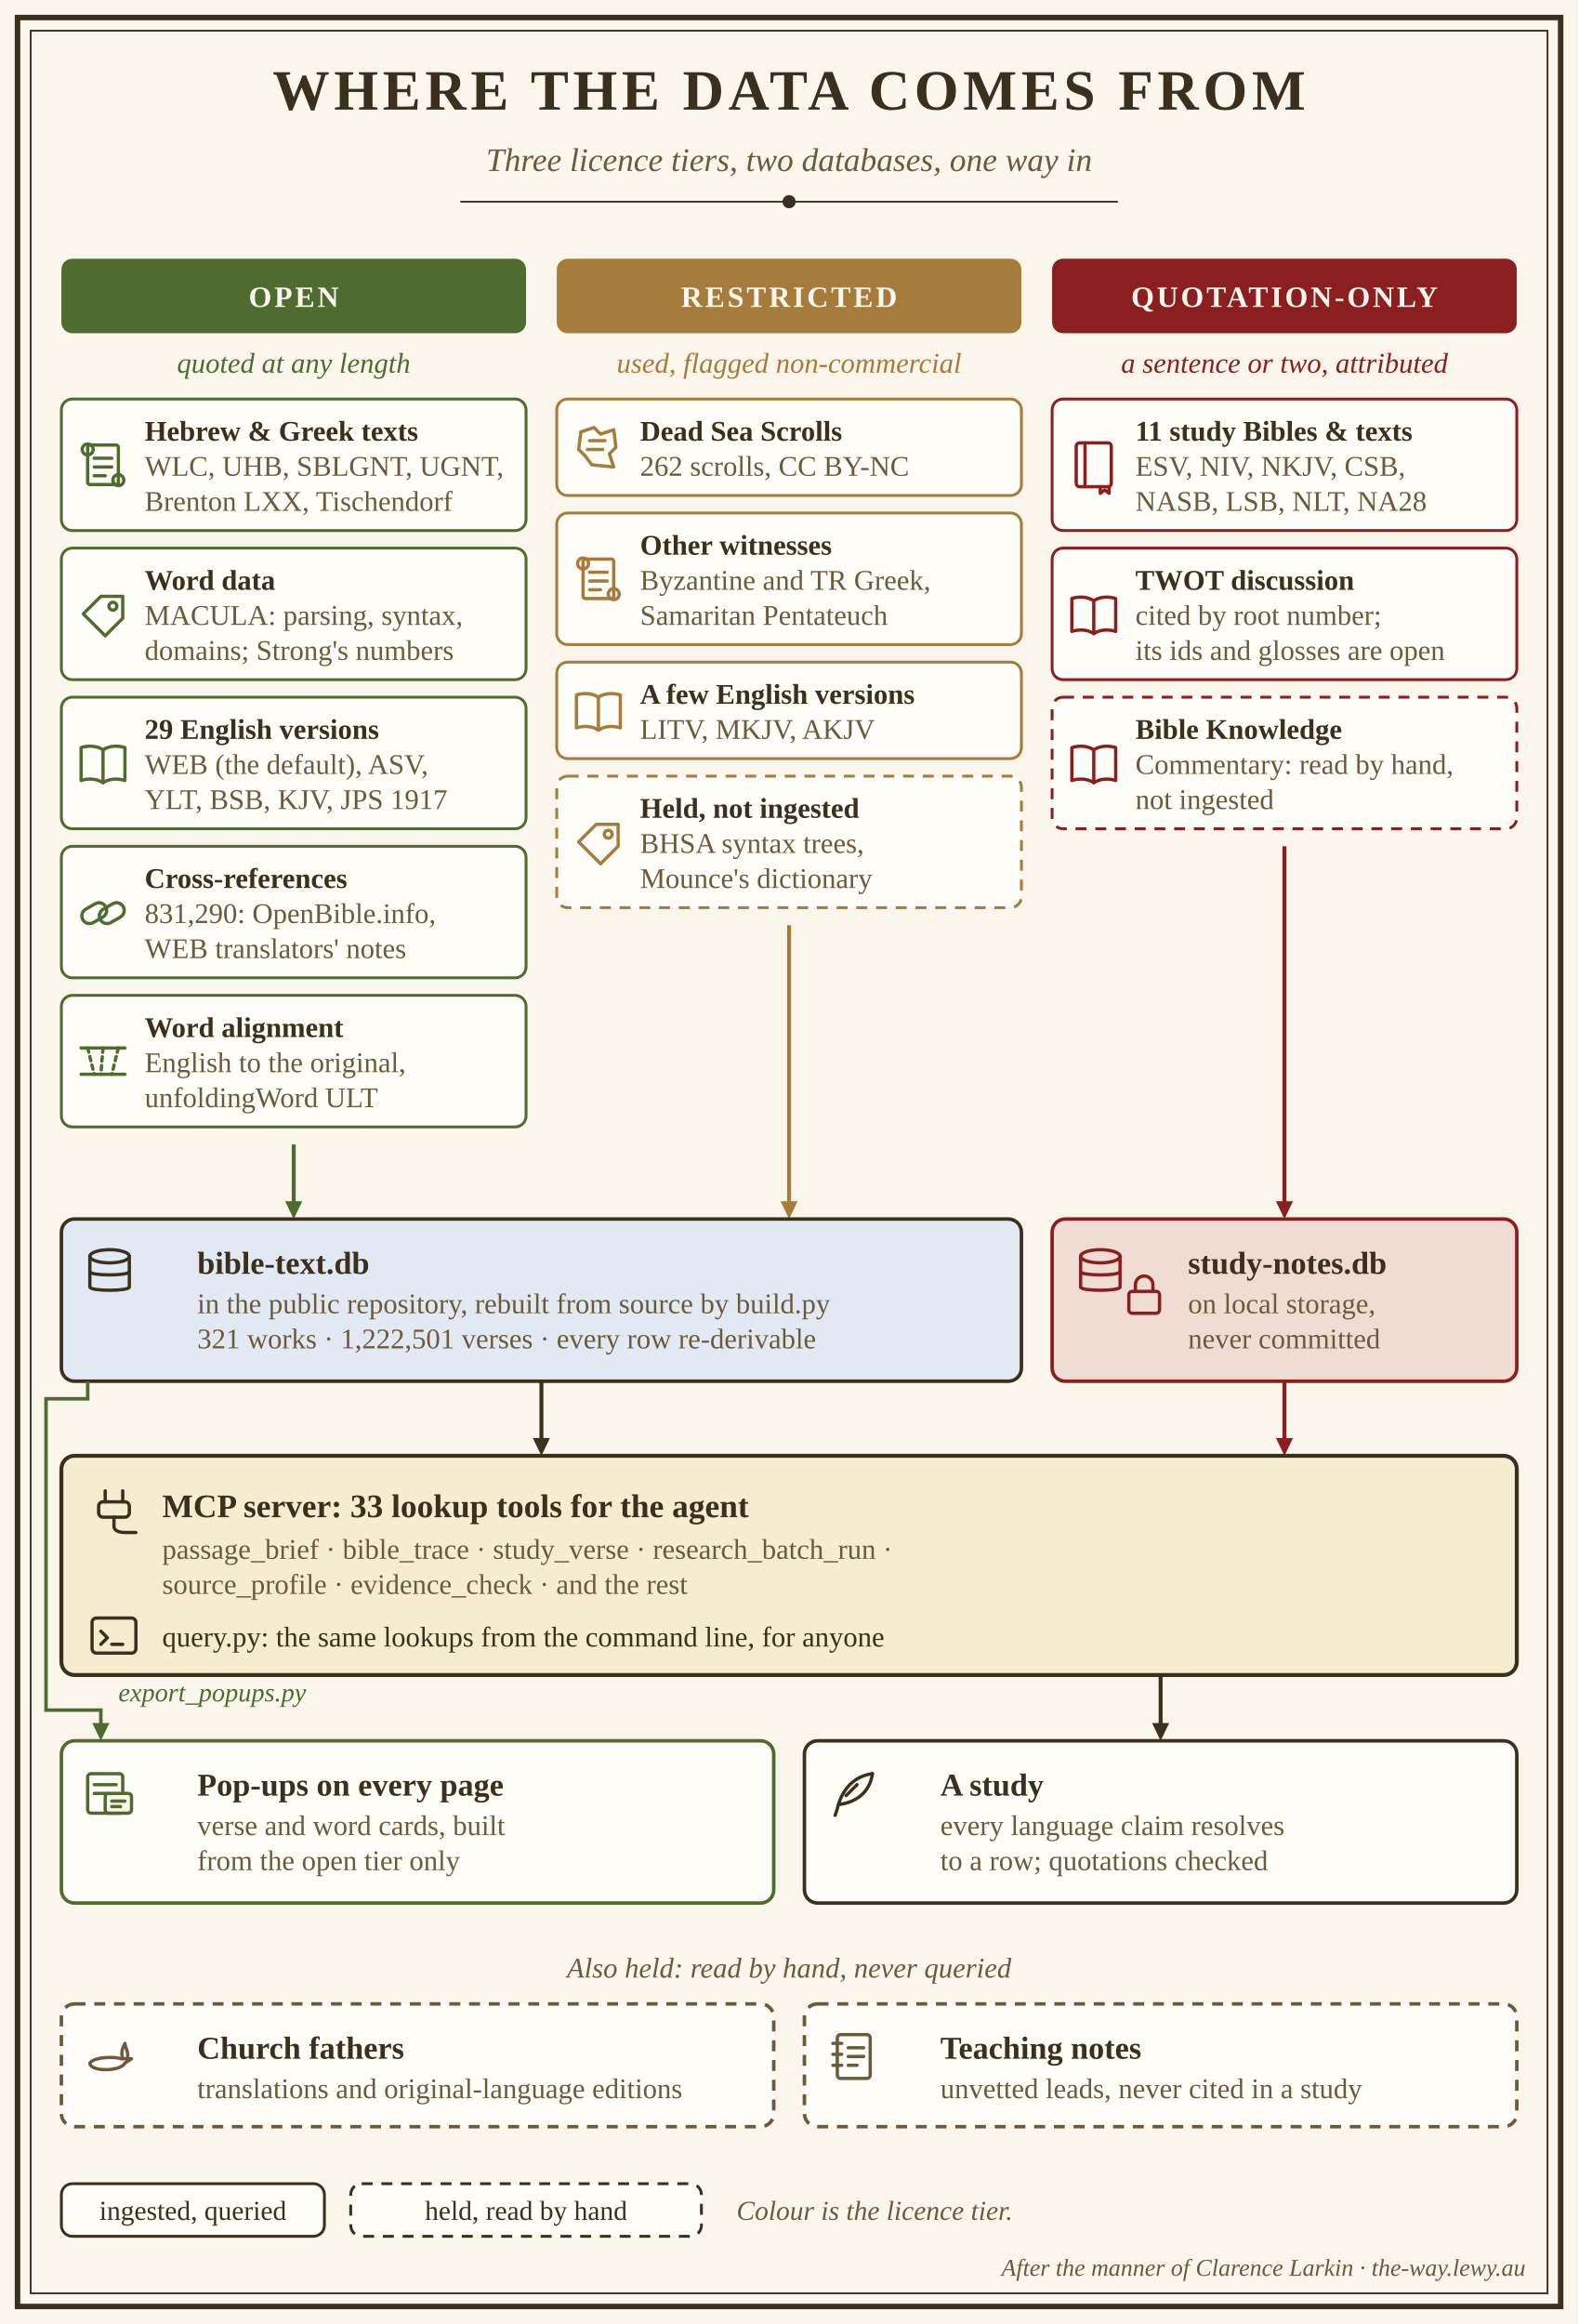
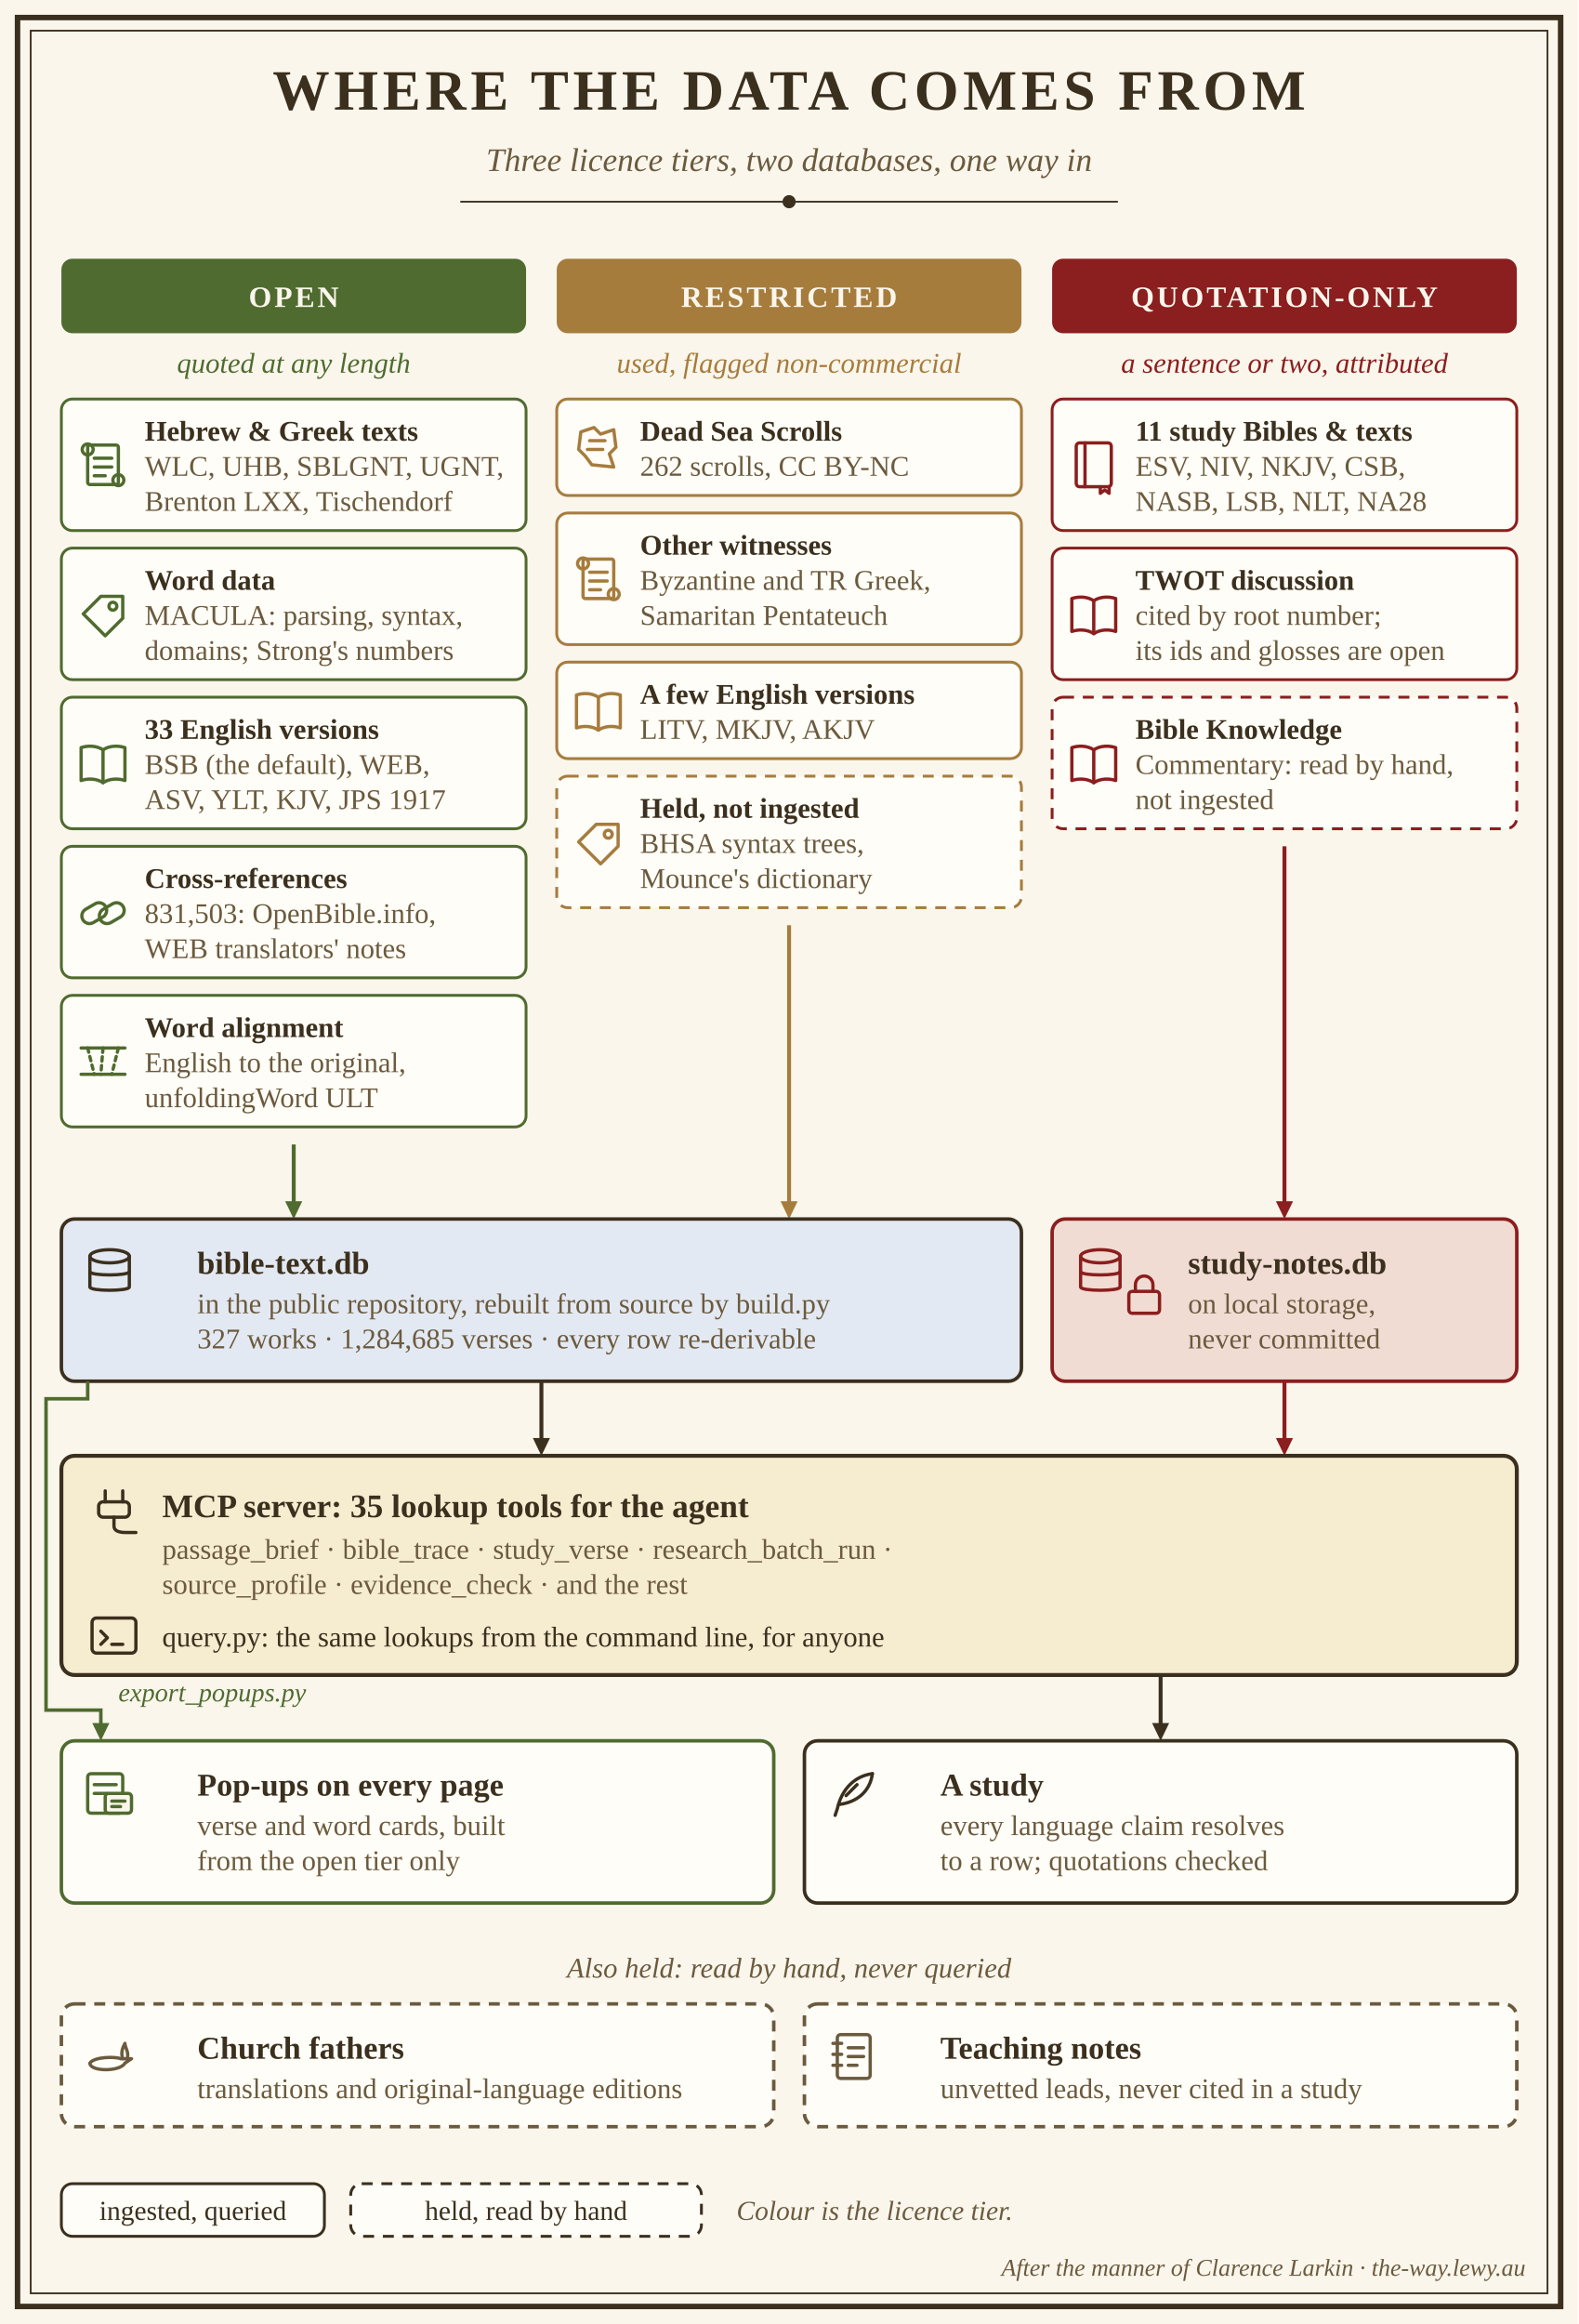
<svg xmlns="http://www.w3.org/2000/svg" viewBox="0 0 720 1060" font-family="Georgia, 'Times New Roman', serif" role="img" aria-labelledby="t d">
  <rect width="720" height="1060" fill="#faf6ec" />
  <rect x="8" y="8" width="704" height="1044" fill="none" stroke="#3b2f1e" stroke-width="2.5" />
  <rect x="14" y="14" width="692" height="1032" fill="none" stroke="#3b2f1e" stroke-width="0.8" />
  <text x="360.0" y="50.0" font-size="26" fill="#3b2f1e" text-anchor="middle" font-weight="bold" letter-spacing="2">WHERE THE DATA COMES FROM</text>
  <text x="360.0" y="78.0" font-size="15" fill="#6b5a3e" text-anchor="middle" font-style="italic">Three licence tiers, two databases, one way in</text>
  <path d="M210.0 92 H510.0" stroke="#3b2f1e" stroke-width="0.8" />
  <circle cx="360.0" cy="92" r="3" fill="#3b2f1e" />
  <rect x="28" y="118" width="212" height="34" rx="5" fill="#4f6b2f" />
  <text x="134.0" y="140.0" font-size="13.5" fill="#faf6ec" text-anchor="middle" font-weight="bold" letter-spacing="1.2">OPEN</text>
  <text x="134.0" y="170.0" font-size="13" fill="#4f6b2f" text-anchor="middle" font-style="italic">quoted at any length</text>
  <rect x="28.0" y="182.0" width="212" height="60" rx="5" fill="#fffdf7" stroke="#4f6b2f" stroke-width="1.3" />
  <g transform="translate(35.0 200.0)" fill="none" stroke="#4f6b2f" stroke-width="1.5" stroke-linecap="round" stroke-linejoin="round">
    <rect x="5" y="3" width="14" height="18" rx="1" />
    <circle cx="5" cy="5" r="2.5" />
    <circle cx="19" cy="19" r="2.5" />
    <path d="M8 9 H16 M8 13 H16 M8 17 H13" />
  </g>
  <text x="66.0" y="201.0" font-size="13" fill="#3b2f1e" font-weight="bold">Hebrew &amp; Greek texts</text>
  <text x="66.0" y="217.0" font-size="13" fill="#6b5a3e">WLC, UHB, SBLGNT, UGNT,</text>
  <text x="66.0" y="233.0" font-size="13" fill="#6b5a3e">Brenton LXX, Tischendorf</text>
  <rect x="28.0" y="250.0" width="212" height="60" rx="5" fill="#fffdf7" stroke="#4f6b2f" stroke-width="1.3" />
  <g transform="translate(35.0 268.0)" fill="none" stroke="#4f6b2f" stroke-width="1.5" stroke-linecap="round" stroke-linejoin="round">
    <path d="M3 12 L11 4 H21 V14 L13 22 Z" />
    <circle cx="16.5" cy="8.5" r="1.8" />
  </g>
  <text x="66.0" y="269.0" font-size="13" fill="#3b2f1e" font-weight="bold">Word data</text>
  <text x="66.0" y="285.0" font-size="13" fill="#6b5a3e">MACULA: parsing, syntax,</text>
  <text x="66.0" y="301.0" font-size="13" fill="#6b5a3e">domains; Strong's numbers</text>
  <rect x="28.0" y="318.0" width="212" height="60" rx="5" fill="#fffdf7" stroke="#4f6b2f" stroke-width="1.3" />
  <g transform="translate(35.0 336.0)" fill="none" stroke="#4f6b2f" stroke-width="1.5" stroke-linecap="round" stroke-linejoin="round">
    <path d="M12 6 C9 4 5 4 2 5 V20 C5 19 9 19 12 21 C15 19 19 19 22 20 V5 C19 4 15 4 12 6 Z" />
    <path d="M12 6 V21" />
  </g>
-   <text x="66.0" y="337.0" font-size="13" fill="#3b2f1e" font-weight="bold">29 English versions</text>
-   <text x="66.0" y="353.0" font-size="13" fill="#6b5a3e">WEB (the default), ASV,</text>
-   <text x="66.0" y="369.0" font-size="13" fill="#6b5a3e">YLT, BSB, KJV, JPS 1917</text>
+   <text x="66.0" y="337.0" font-size="13" fill="#3b2f1e" font-weight="bold">33 English versions</text>
+   <text x="66.0" y="353.0" font-size="13" fill="#6b5a3e">BSB (the default), WEB,</text>
+   <text x="66.0" y="369.0" font-size="13" fill="#6b5a3e">ASV, YLT, KJV, JPS 1917</text>
  <rect x="28.0" y="386.0" width="212" height="60" rx="5" fill="#fffdf7" stroke="#4f6b2f" stroke-width="1.3" />
  <g transform="translate(35.0 404.0)" fill="none" stroke="#4f6b2f" stroke-width="1.5" stroke-linecap="round" stroke-linejoin="round">
    <rect x="2" y="9" width="12" height="7" rx="3.5" transform="rotate(-30 8 12.5)" />
    <rect x="10" y="9" width="12" height="7" rx="3.5" transform="rotate(-30 16 12.5)" />
  </g>
  <text x="66.0" y="405.0" font-size="13" fill="#3b2f1e" font-weight="bold">Cross-references</text>
-   <text x="66.0" y="421.0" font-size="13" fill="#6b5a3e">831,290: OpenBible.info,</text>
+   <text x="66.0" y="421.0" font-size="13" fill="#6b5a3e">831,503: OpenBible.info,</text>
  <text x="66.0" y="437.0" font-size="13" fill="#6b5a3e">WEB translators' notes</text>
  <rect x="28.0" y="454.0" width="212" height="60" rx="5" fill="#fffdf7" stroke="#4f6b2f" stroke-width="1.3" />
  <g transform="translate(35.0 472.0)" fill="none" stroke="#4f6b2f" stroke-width="1.5" stroke-linecap="round" stroke-linejoin="round">
    <path d="M2 6 H22 M2 18 H22" />
    <path d="M5 6 L8 18 M12 6 L11 18 M19 6 L16 18" stroke-dasharray="2 2" />
  </g>
  <text x="66.0" y="473.0" font-size="13" fill="#3b2f1e" font-weight="bold">Word alignment</text>
  <text x="66.0" y="489.0" font-size="13" fill="#6b5a3e">English to the original,</text>
  <text x="66.0" y="505.0" font-size="13" fill="#6b5a3e">unfoldingWord ULT</text>
  <rect x="254" y="118" width="212" height="34" rx="5" fill="#a67c3d" />
  <text x="360.0" y="140.0" font-size="13.5" fill="#faf6ec" text-anchor="middle" font-weight="bold" letter-spacing="1.2">RESTRICTED</text>
  <text x="360.0" y="170.0" font-size="13" fill="#a67c3d" text-anchor="middle" font-style="italic">used, flagged non-commercial</text>
  <rect x="254.0" y="182.0" width="212" height="44" rx="5" fill="#fffdf7" stroke="#a67c3d" stroke-width="1.3" />
  <g transform="translate(261.0 192.0)" fill="none" stroke="#a67c3d" stroke-width="1.5" stroke-linecap="round" stroke-linejoin="round">
    <path d="M4 5 L10 3 L13 6 L19 4 L20 12 L17 15 L19 21 L9 20 L6 16 L3 13 Z" />
    <path d="M8 9 H15 M7 13 H14" />
  </g>
  <text x="292.0" y="201.0" font-size="13" fill="#3b2f1e" font-weight="bold">Dead Sea Scrolls</text>
  <text x="292.0" y="217.0" font-size="13" fill="#6b5a3e">262 scrolls, CC BY-NC</text>
  <rect x="254.0" y="234.0" width="212" height="60" rx="5" fill="#fffdf7" stroke="#a67c3d" stroke-width="1.3" />
  <g transform="translate(261.0 252.0)" fill="none" stroke="#a67c3d" stroke-width="1.5" stroke-linecap="round" stroke-linejoin="round">
    <rect x="5" y="3" width="14" height="18" rx="1" />
    <circle cx="5" cy="5" r="2.5" />
    <circle cx="19" cy="19" r="2.5" />
    <path d="M8 9 H16 M8 13 H16 M8 17 H13" />
  </g>
  <text x="292.0" y="253.0" font-size="13" fill="#3b2f1e" font-weight="bold">Other witnesses</text>
  <text x="292.0" y="269.0" font-size="13" fill="#6b5a3e">Byzantine and TR Greek,</text>
  <text x="292.0" y="285.0" font-size="13" fill="#6b5a3e">Samaritan Pentateuch</text>
  <rect x="254.0" y="302.0" width="212" height="44" rx="5" fill="#fffdf7" stroke="#a67c3d" stroke-width="1.3" />
  <g transform="translate(261.0 312.0)" fill="none" stroke="#a67c3d" stroke-width="1.5" stroke-linecap="round" stroke-linejoin="round">
    <path d="M12 6 C9 4 5 4 2 5 V20 C5 19 9 19 12 21 C15 19 19 19 22 20 V5 C19 4 15 4 12 6 Z" />
    <path d="M12 6 V21" />
  </g>
  <text x="292.0" y="321.0" font-size="13" fill="#3b2f1e" font-weight="bold">A few English versions</text>
  <text x="292.0" y="337.0" font-size="13" fill="#6b5a3e">LITV, MKJV, AKJV</text>
  <rect x="254.0" y="354.0" width="212" height="60" rx="5" fill="#fffdf7" stroke="#a67c3d" stroke-width="1.3" stroke-dasharray="5 4" />
  <g transform="translate(261.0 372.0)" fill="none" stroke="#a67c3d" stroke-width="1.5" stroke-linecap="round" stroke-linejoin="round">
    <path d="M3 12 L11 4 H21 V14 L13 22 Z" />
    <circle cx="16.5" cy="8.5" r="1.8" />
  </g>
  <text x="292.0" y="373.0" font-size="13" fill="#3b2f1e" font-weight="bold">Held, not ingested</text>
  <text x="292.0" y="389.0" font-size="13" fill="#6b5a3e">BHSA syntax trees,</text>
  <text x="292.0" y="405.0" font-size="13" fill="#6b5a3e">Mounce's dictionary</text>
  <rect x="480" y="118" width="212" height="34" rx="5" fill="#8b1e1e" />
  <text x="586.0" y="140.0" font-size="13.5" fill="#faf6ec" text-anchor="middle" font-weight="bold" letter-spacing="1.2">QUOTATION-ONLY</text>
  <text x="586.0" y="170.0" font-size="13" fill="#8b1e1e" text-anchor="middle" font-style="italic">a sentence or two, attributed</text>
  <rect x="480.0" y="182.0" width="212" height="60" rx="5" fill="#fffdf7" stroke="#8b1e1e" stroke-width="1.3" />
  <g transform="translate(487.0 200.0)" fill="none" stroke="#8b1e1e" stroke-width="1.5" stroke-linecap="round" stroke-linejoin="round">
    <rect x="4" y="2" width="16" height="20" rx="1.5" />
    <path d="M8 2 V22" />
    <path d="M15 22 V25 L17 23.5 L19 25 V22" />
  </g>
  <text x="518.0" y="201.0" font-size="13" fill="#3b2f1e" font-weight="bold">11 study Bibles &amp; texts</text>
  <text x="518.0" y="217.0" font-size="13" fill="#6b5a3e">ESV, NIV, NKJV, CSB,</text>
  <text x="518.0" y="233.0" font-size="13" fill="#6b5a3e">NASB, LSB, NLT, NA28</text>
  <rect x="480.0" y="250.0" width="212" height="60" rx="5" fill="#fffdf7" stroke="#8b1e1e" stroke-width="1.3" />
  <g transform="translate(487.0 268.0)" fill="none" stroke="#8b1e1e" stroke-width="1.5" stroke-linecap="round" stroke-linejoin="round">
    <path d="M12 6 C9 4 5 4 2 5 V20 C5 19 9 19 12 21 C15 19 19 19 22 20 V5 C19 4 15 4 12 6 Z" />
    <path d="M12 6 V21" />
  </g>
  <text x="518.0" y="269.0" font-size="13" fill="#3b2f1e" font-weight="bold">TWOT discussion</text>
  <text x="518.0" y="285.0" font-size="13" fill="#6b5a3e">cited by root number;</text>
  <text x="518.0" y="301.0" font-size="13" fill="#6b5a3e">its ids and glosses are open</text>
  <rect x="480.0" y="318.0" width="212" height="60" rx="5" fill="#fffdf7" stroke="#8b1e1e" stroke-width="1.3" stroke-dasharray="5 4" />
  <g transform="translate(487.0 336.0)" fill="none" stroke="#8b1e1e" stroke-width="1.5" stroke-linecap="round" stroke-linejoin="round">
    <path d="M12 6 C9 4 5 4 2 5 V20 C5 19 9 19 12 21 C15 19 19 19 22 20 V5 C19 4 15 4 12 6 Z" />
    <path d="M12 6 V21" />
  </g>
  <text x="518.0" y="337.0" font-size="13" fill="#3b2f1e" font-weight="bold">Bible Knowledge</text>
  <text x="518.0" y="353.0" font-size="13" fill="#6b5a3e">Commentary: read by hand,</text>
  <text x="518.0" y="369.0" font-size="13" fill="#6b5a3e">not ingested</text>
  <path d="M134.0 522.0 V549.0" stroke="#4f6b2f" stroke-width="1.8" />
  <path d="M134.0 556.0 L130.1 547.9 L137.9 547.9 Z" fill="#4f6b2f" />
  <path d="M360.0 422.0 V549.0" stroke="#a67c3d" stroke-width="1.8" />
  <path d="M360.0 556.0 L356.1 547.9 L363.9 547.9 Z" fill="#a67c3d" />
  <path d="M586.0 386.0 V549.0" stroke="#8b1e1e" stroke-width="1.8" />
  <path d="M586.0 556.0 L582.1 547.9 L589.9 547.9 Z" fill="#8b1e1e" />
  <rect x="28.0" y="556.0" width="438" height="74" rx="6" fill="#e3e9f2" stroke="#3b2f1e" stroke-width="1.6" />
  <g transform="translate(38.0 568.0)" fill="none" stroke="#3b2f1e" stroke-width="1.5" stroke-linecap="round" stroke-linejoin="round">
    <ellipse cx="12" cy="5" rx="9" ry="3" />
    <path d="M3 5 V19 C3 21 21 21 21 19 V5" />
    <path d="M3 12 C3 14 21 14 21 12" />
  </g>
  <text x="90.0" y="581.0" font-size="14.5" fill="#3b2f1e" font-weight="bold">bible-text.db</text>
  <text x="90.0" y="599.0" font-size="13" fill="#6b5a3e">in the public repository, rebuilt from source by build.py</text>
-   <text x="90.0" y="615.0" font-size="13" fill="#6b5a3e">321 works · 1,222,501 verses · every row re-derivable</text>
+   <text x="90.0" y="615.0" font-size="13" fill="#6b5a3e">327 works · 1,284,685 verses · every row re-derivable</text>
  <rect x="480.0" y="556.0" width="212" height="74" rx="6" fill="#f1dcd4" stroke="#8b1e1e" stroke-width="1.6" />
  <g transform="translate(490.0 568.0)" fill="none" stroke="#8b1e1e" stroke-width="1.5" stroke-linecap="round" stroke-linejoin="round">
    <ellipse cx="12" cy="5" rx="9" ry="3" />
    <path d="M3 5 V19 C3 21 21 21 21 19 V5" />
    <path d="M3 12 C3 14 21 14 21 12" />
  </g>
  <g transform="translate(510.0 578.0)" fill="none" stroke="#8b1e1e" stroke-width="1.5" stroke-linecap="round" stroke-linejoin="round">
    <rect x="5" y="11" width="14" height="10" rx="1.5" />
    <path d="M8 11 V8 a4 4 0 0 1 8 0 V11" />
  </g>
  <text x="542.0" y="581.0" font-size="14.5" fill="#3b2f1e" font-weight="bold">study-notes.db</text>
  <text x="542.0" y="599.0" font-size="13" fill="#6b5a3e">on local storage,</text>
  <text x="542.0" y="615.0" font-size="13" fill="#6b5a3e">never committed</text>
  <path d="M247.0 630.0 V657.0" stroke="#3b2f1e" stroke-width="1.8" />
  <path d="M247.0 664.0 L243.1 655.9 L250.9 655.9 Z" fill="#3b2f1e" />
  <path d="M586.0 630.0 V657.0" stroke="#8b1e1e" stroke-width="1.8" />
  <path d="M586.0 664.0 L582.1 655.9 L589.9 655.9 Z" fill="#8b1e1e" />
  <rect x="28" y="664" width="664" height="100" rx="6" fill="#f6ecd0" stroke="#3b2f1e" stroke-width="1.8" />
  <g transform="translate(40.0 678.0)" fill="none" stroke="#3b2f1e" stroke-width="1.5" stroke-linecap="round" stroke-linejoin="round">
    <path d="M8 2 V7 M16 2 V7" />
    <rect x="5" y="7" width="14" height="7" rx="2" />
    <path d="M12 14 V18 C12 21 16 21 18 21 H22" />
  </g>
-   <text x="74.0" y="692.0" font-size="15" fill="#3b2f1e" font-weight="bold">MCP server: 33 lookup tools for the agent</text>
+   <text x="74.0" y="692.0" font-size="15" fill="#3b2f1e" font-weight="bold">MCP server: 35 lookup tools for the agent</text>
  <text x="74.0" y="711.0" font-size="13" fill="#6b5a3e">passage_brief · bible_trace · study_verse · research_batch_run ·</text>
  <text x="74.0" y="727.0" font-size="13" fill="#6b5a3e">source_profile · evidence_check · and the rest</text>
  <g transform="translate(40.0 734.0)" fill="none" stroke="#3b2f1e" stroke-width="1.5" stroke-linecap="round" stroke-linejoin="round">
    <rect x="2" y="4" width="20" height="16" rx="2" />
    <path d="M6 10 L9 13 L6 16 M11 16 H16" />
  </g>
  <text x="74.0" y="751.0" font-size="13" fill="#3b2f1e">query.py: the same lookups from the command line, for anyone</text>
  <rect x="28.0" y="794.0" width="325.0" height="74" rx="6" fill="#fffdf7" stroke="#4f6b2f" stroke-width="1.6" />
  <g transform="translate(38.0 806.0)" fill="none" stroke="#4f6b2f" stroke-width="1.5" stroke-linecap="round" stroke-linejoin="round">
    <rect x="2" y="3" width="16" height="18" rx="1.5" />
    <path d="M5 8 H15 M5 12 H11" />
    <rect x="10" y="12" width="12" height="9" rx="1.5" fill="#faf6ec" />
    <path d="M13 15.5 H19 M13 18 H17" />
  </g>
  <text x="90.0" y="819.0" font-size="14.5" fill="#3b2f1e" font-weight="bold">Pop-ups on every page</text>
  <text x="90.0" y="837.0" font-size="13" fill="#6b5a3e">verse and word cards, built</text>
  <text x="90.0" y="853.0" font-size="13" fill="#6b5a3e">from the open tier only</text>
  <path d="M40 630 V638 H21 V780 H46 V787" fill="none" stroke="#4f6b2f" stroke-width="1.6" />
  <path d="M46.0 794.0 L42.1 785.9 L49.9 785.9 Z" fill="#4f6b2f" />
  <text x="54.0" y="776.0" font-size="12" fill="#4f6b2f" font-style="italic">export_popups.py</text>
  <path d="M529.5 764.0 V787.0" stroke="#3b2f1e" stroke-width="1.8" />
  <path d="M529.5 794.0 L525.6 785.9 L533.4 785.9 Z" fill="#3b2f1e" />
  <rect x="367.0" y="794.0" width="325.0" height="74" rx="6" fill="#fffdf7" stroke="#3b2f1e" stroke-width="1.6" />
  <g transform="translate(377.0 806.0)" fill="none" stroke="#3b2f1e" stroke-width="1.5" stroke-linecap="round" stroke-linejoin="round">
    <path d="M21 3 C13 4 7 10 5 19 L4 22" />
    <path d="M21 3 C20 11 14 16 6 17" />
    <path d="M9 13 L14 8" />
  </g>
  <text x="429.0" y="819.0" font-size="14.5" fill="#3b2f1e" font-weight="bold">A study</text>
  <text x="429.0" y="837.0" font-size="13" fill="#6b5a3e">every language claim resolves</text>
  <text x="429.0" y="853.0" font-size="13" fill="#6b5a3e">to a row; quotations checked</text>
  <text x="360.0" y="902.0" font-size="13" fill="#6b5a3e" text-anchor="middle" font-style="italic">Also held: read by hand, never queried</text>
  <rect x="28.0" y="914.0" width="325.0" height="56" rx="6" fill="#fffdf7" stroke="#6b5a3e" stroke-width="1.6" stroke-dasharray="5 4" />
  <g transform="translate(38.0 926.0)" fill="none" stroke="#6b5a3e" stroke-width="1.5" stroke-linecap="round" stroke-linejoin="round">
    <path d="M3 15 C3 19 17 19 19 15 L22 13 L17 13 C15 12 5 12 3 15 Z" />
    <path d="M20 13 C21 10 19 8 19 6 C18 8 17 10 18 13" />
  </g>
  <text x="90.0" y="939.0" font-size="14.5" fill="#3b2f1e" font-weight="bold">Church fathers</text>
  <text x="90.0" y="957.0" font-size="13" fill="#6b5a3e">translations and original-language editions</text>
  <rect x="367.0" y="914.0" width="325.0" height="56" rx="6" fill="#fffdf7" stroke="#6b5a3e" stroke-width="1.6" stroke-dasharray="5 4" />
  <g transform="translate(377.0 926.0)" fill="none" stroke="#6b5a3e" stroke-width="1.5" stroke-linecap="round" stroke-linejoin="round">
    <rect x="5" y="2" width="15" height="20" rx="1.5" />
    <path d="M3 6 H7 M3 11 H7 M3 16 H7" />
    <path d="M10 8 H17 M10 12 H17 M10 16 H14" />
  </g>
  <text x="429.0" y="939.0" font-size="14.5" fill="#3b2f1e" font-weight="bold">Teaching notes</text>
  <text x="429.0" y="957.0" font-size="13" fill="#6b5a3e">unvetted leads, never cited in a study</text>
  <rect x="28" y="996" width="120" height="24" rx="5" fill="#fffdf7" stroke="#3b2f1e" stroke-width="1.3" />
  <text x="88.0" y="1012.5" font-size="12.5" fill="#3b2f1e" text-anchor="middle">ingested, queried</text>
  <rect x="160" y="996" width="160" height="24" rx="5" fill="#fffdf7" stroke="#3b2f1e" stroke-width="1.3" stroke-dasharray="5 4" />
  <text x="240.0" y="1012.5" font-size="12.5" fill="#3b2f1e" text-anchor="middle">held, read by hand</text>
  <text x="336.0" y="1012.5" font-size="12.5" fill="#6b5a3e" font-style="italic">Colour is the licence tier.</text>
  <text x="696.0" y="1038.0" font-size="11" fill="#6b5a3e" text-anchor="end" font-style="italic">After the manner of Clarence Larkin · the-way.lewy.au</text>
</svg>
